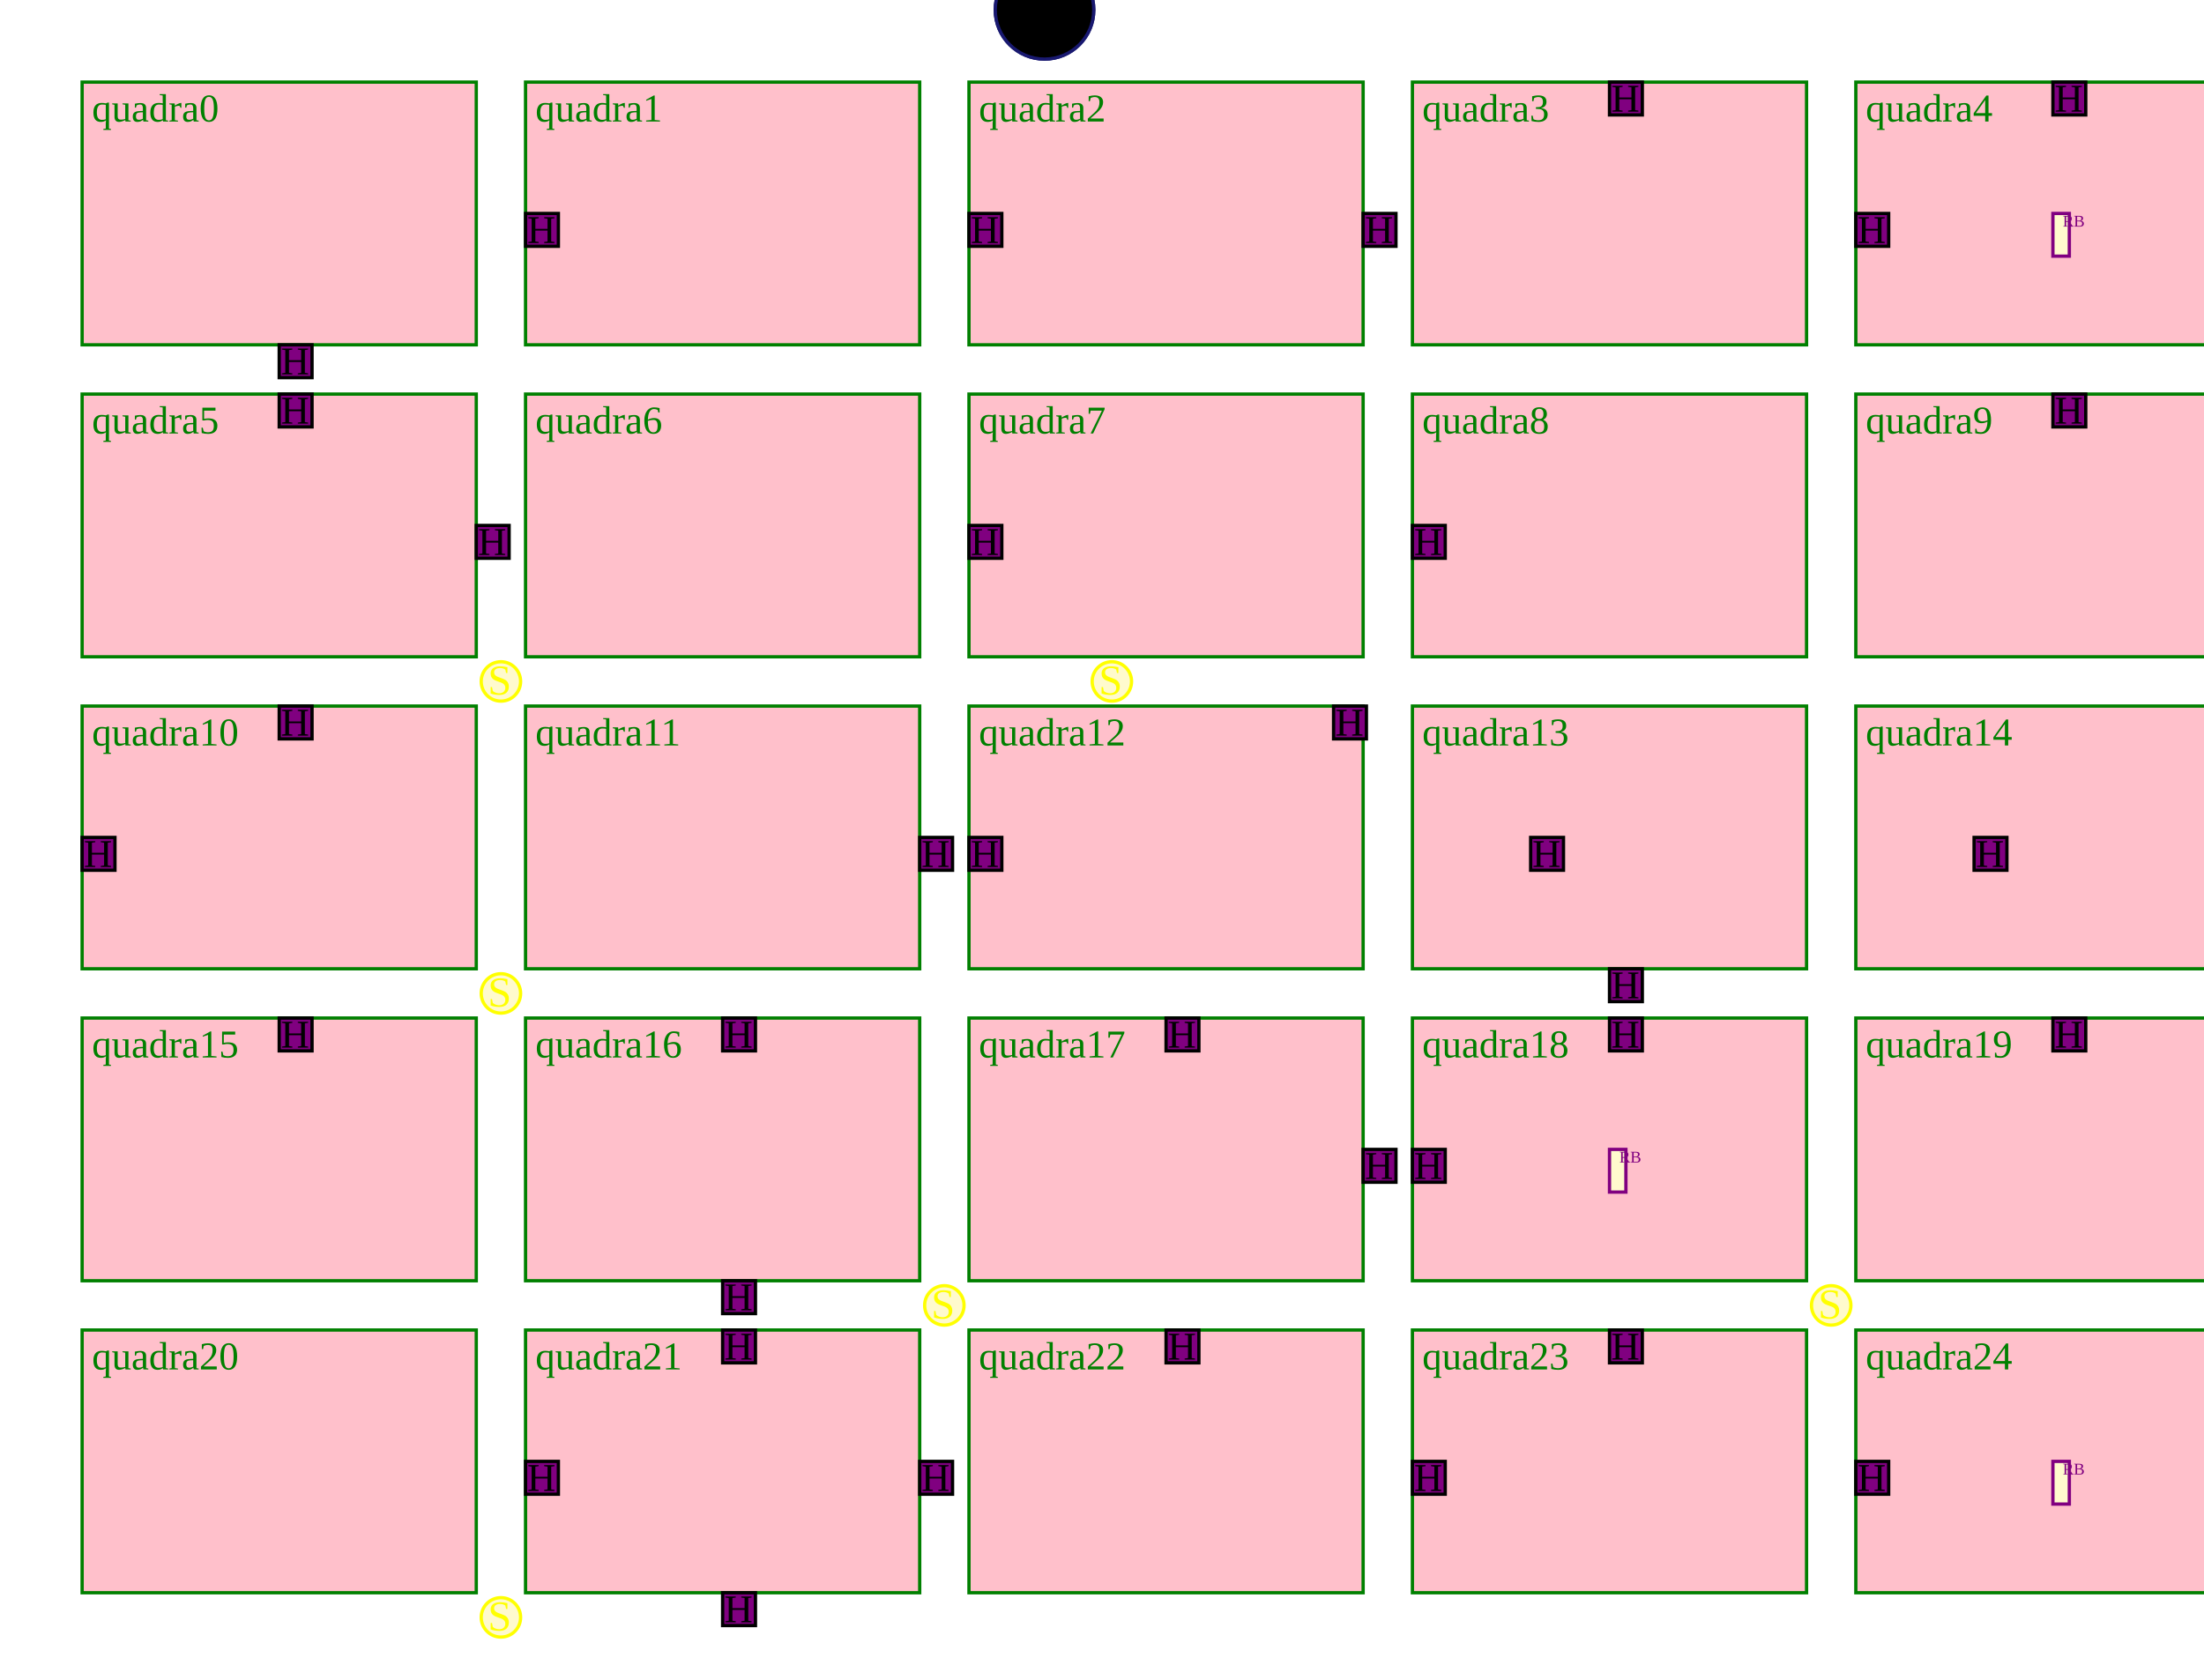
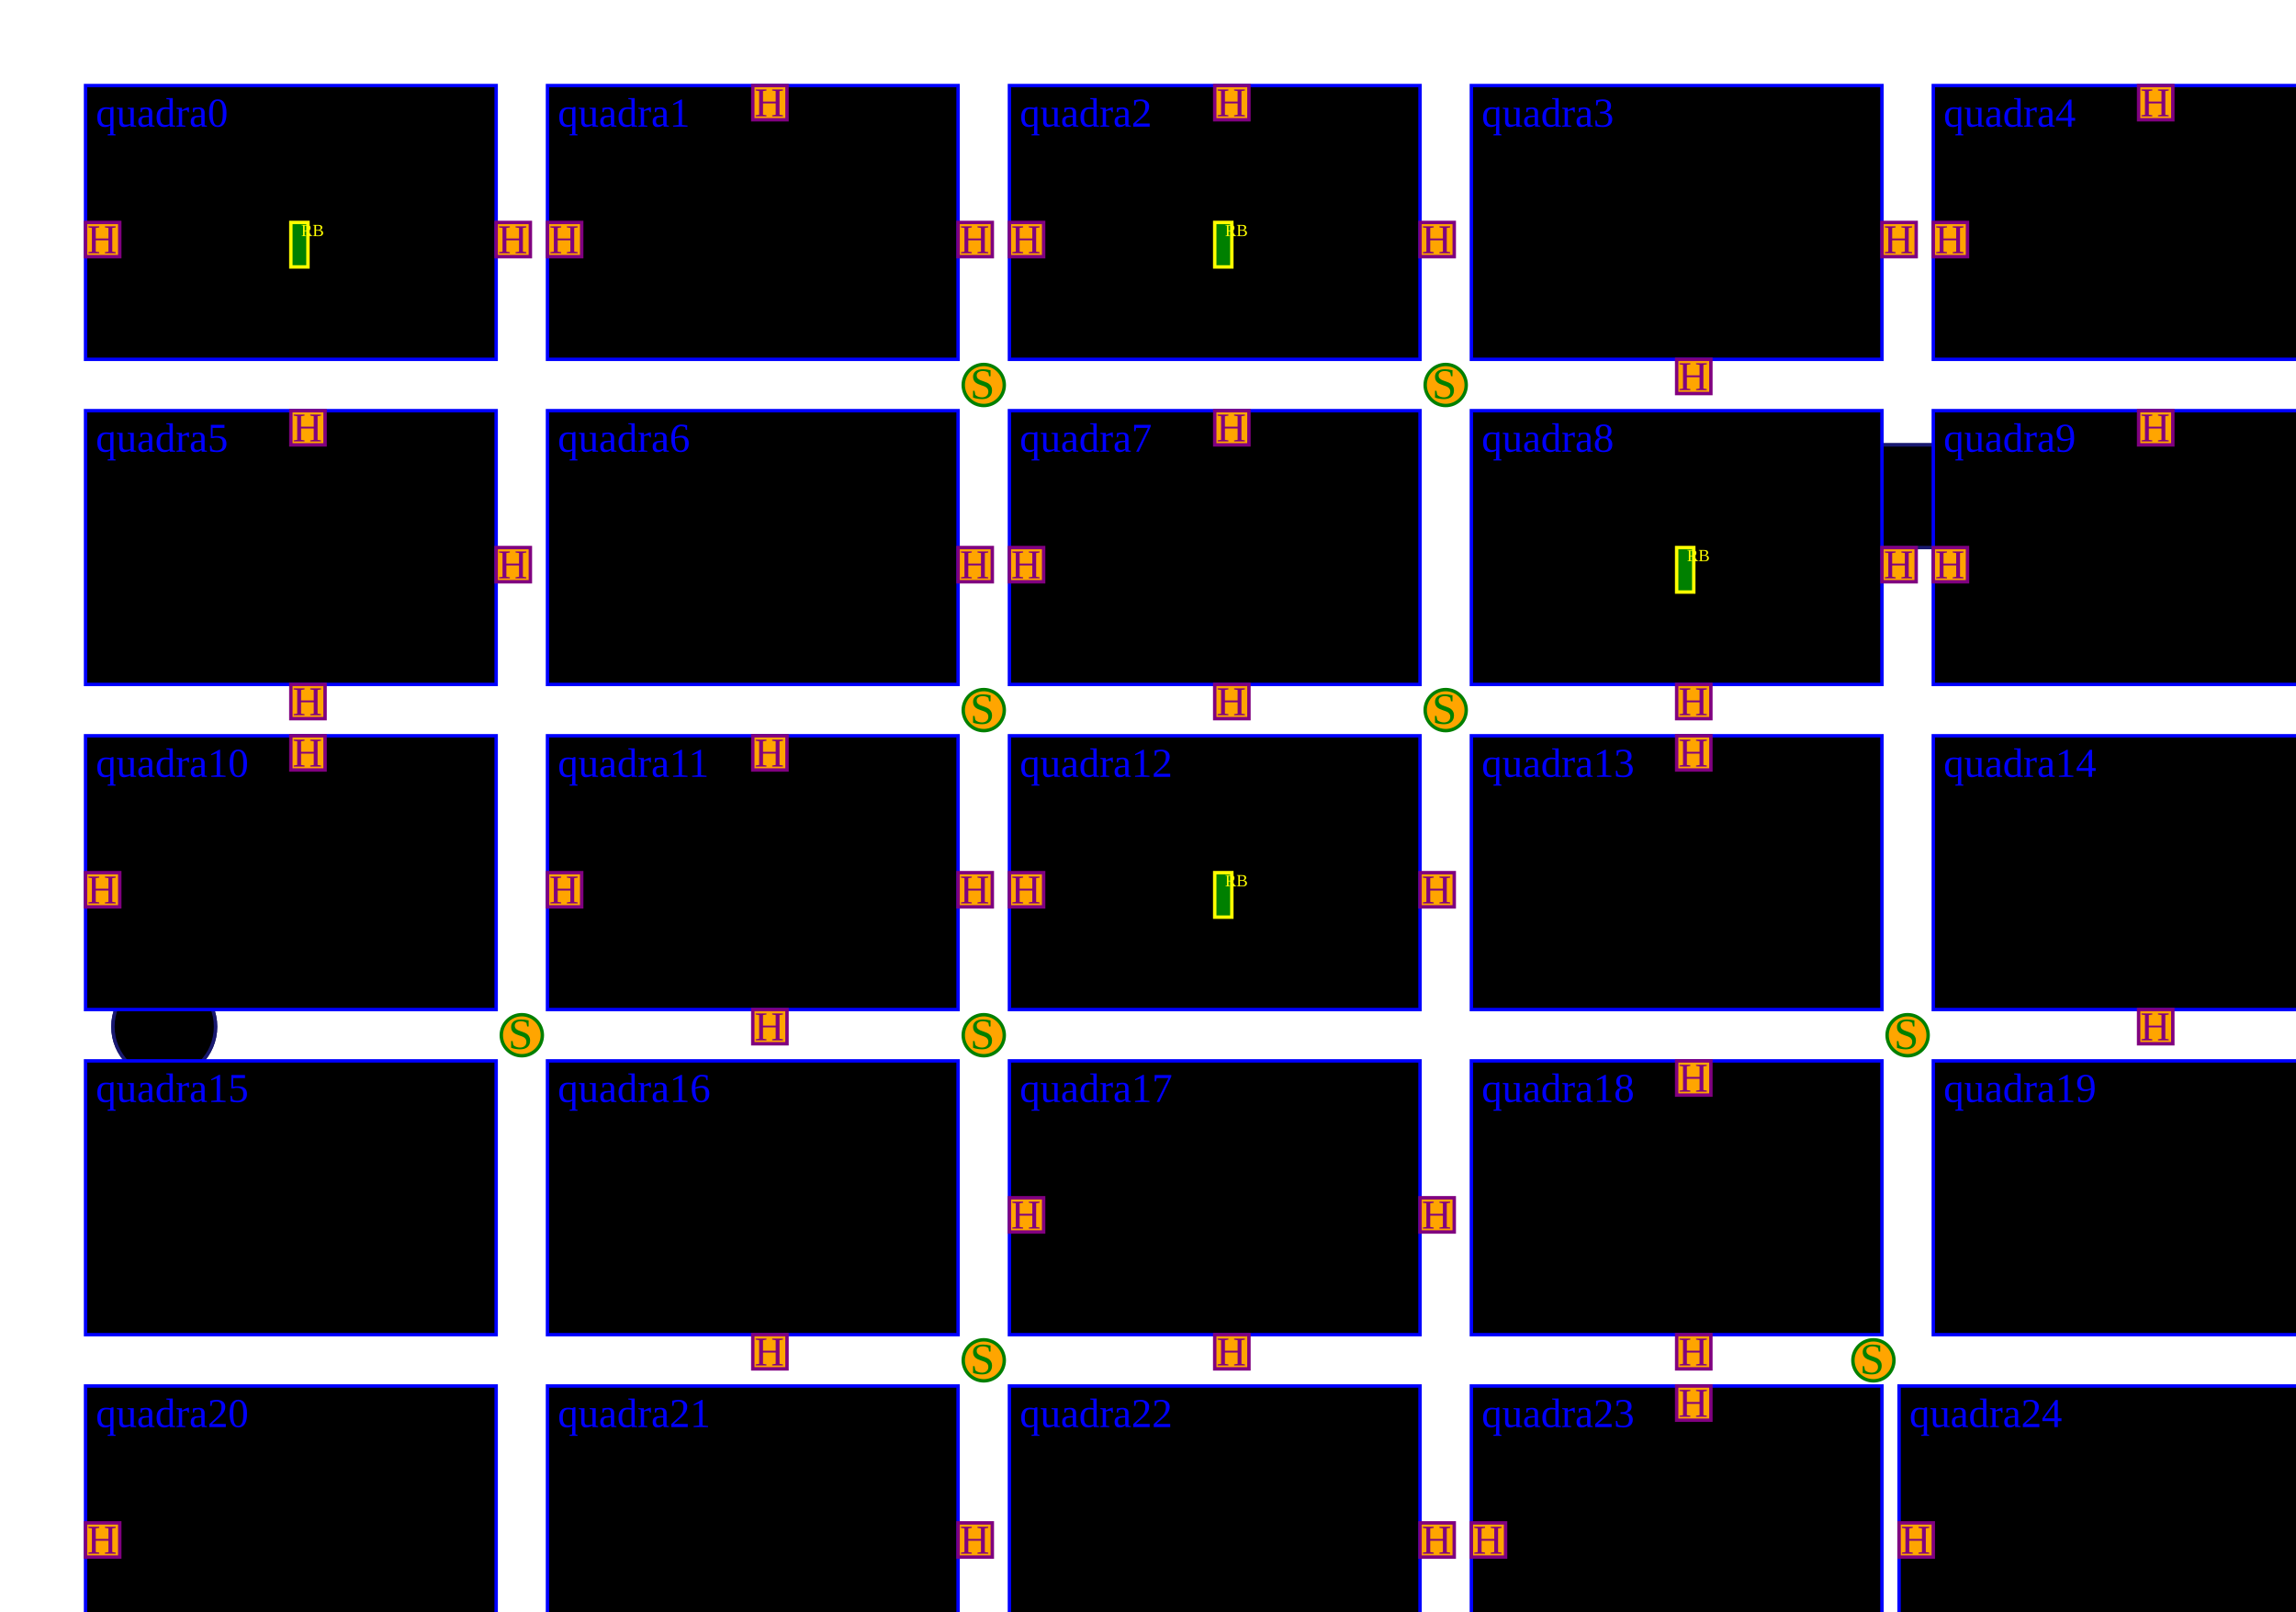
<svg>
-   <circle cx="318" cy="3" r="15" fill="black" stroke="midnightblue" stroke-width="1" />
-   <rect x="28" y="141" width="30" height="30" fill="black" stroke="midnightblue" stroke-width="1" />
-   <circle cx="318" cy="3" r="15" fill="black" stroke="midnightblue" stroke-width="1" />
-   <rect x="28" y="141" width="30" height="30" fill="black" stroke="midnightblue" stroke-width="1" />
-   <rect x="25" y="25" width="120" height="80" fill="pink" stroke="green" stroke-width="1" />
-   <text x="28" y="37" font-size="12" fill="green"> quadra0 </text>
-   <rect x="160" y="25" width="120" height="80" fill="pink" stroke="green" stroke-width="1" />
-   <text x="163" y="37" font-size="12" fill="green"> quadra1 </text>
-   <rect x="295" y="25" width="120" height="80" fill="pink" stroke="green" stroke-width="1" />
-   <text x="298" y="37" font-size="12" fill="green"> quadra2 </text>
-   <rect x="430" y="25" width="120" height="80" fill="pink" stroke="green" stroke-width="1" />
-   <text x="433" y="37" font-size="12" fill="green"> quadra3 </text>
-   <rect x="565" y="25" width="120" height="80" fill="pink" stroke="green" stroke-width="1" />
-   <text x="568" y="37" font-size="12" fill="green"> quadra4 </text>
-   <rect x="25" y="120" width="120" height="80" fill="pink" stroke="green" stroke-width="1" />
-   <text x="28" y="132" font-size="12" fill="green"> quadra5 </text>
-   <rect x="160" y="120" width="120" height="80" fill="pink" stroke="green" stroke-width="1" />
-   <text x="163" y="132" font-size="12" fill="green"> quadra6 </text>
-   <rect x="295" y="120" width="120" height="80" fill="pink" stroke="green" stroke-width="1" />
-   <text x="298" y="132" font-size="12" fill="green"> quadra7 </text>
-   <rect x="430" y="120" width="120" height="80" fill="pink" stroke="green" stroke-width="1" />
-   <text x="433" y="132" font-size="12" fill="green"> quadra8 </text>
-   <rect x="565" y="120" width="120" height="80" fill="pink" stroke="green" stroke-width="1" />
-   <text x="568" y="132" font-size="12" fill="green"> quadra9 </text>
-   <rect x="25" y="215" width="120" height="80" fill="pink" stroke="green" stroke-width="1" />
-   <text x="28" y="227" font-size="12" fill="green"> quadra10 </text>
-   <rect x="160" y="215" width="120" height="80" fill="pink" stroke="green" stroke-width="1" />
-   <text x="163" y="227" font-size="12" fill="green"> quadra11 </text>
-   <rect x="295" y="215" width="120" height="80" fill="pink" stroke="green" stroke-width="1" />
-   <text x="298" y="227" font-size="12" fill="green"> quadra12 </text>
-   <rect x="430" y="215" width="120" height="80" fill="pink" stroke="green" stroke-width="1" />
-   <text x="433" y="227" font-size="12" fill="green"> quadra13 </text>
-   <rect x="565" y="215" width="120" height="80" fill="pink" stroke="green" stroke-width="1" />
-   <text x="568" y="227" font-size="12" fill="green"> quadra14 </text>
-   <rect x="25" y="310" width="120" height="80" fill="pink" stroke="green" stroke-width="1" />
-   <text x="28" y="322" font-size="12" fill="green"> quadra15 </text>
-   <rect x="160" y="310" width="120" height="80" fill="pink" stroke="green" stroke-width="1" />
-   <text x="163" y="322" font-size="12" fill="green"> quadra16 </text>
-   <rect x="295" y="310" width="120" height="80" fill="pink" stroke="green" stroke-width="1" />
-   <text x="298" y="322" font-size="12" fill="green"> quadra17 </text>
-   <rect x="430" y="310" width="120" height="80" fill="pink" stroke="green" stroke-width="1" />
-   <text x="433" y="322" font-size="12" fill="green"> quadra18 </text>
-   <rect x="565" y="310" width="120" height="80" fill="pink" stroke="green" stroke-width="1" />
-   <text x="568" y="322" font-size="12" fill="green"> quadra19 </text>
-   <rect x="25" y="405" width="120" height="80" fill="pink" stroke="green" stroke-width="1" />
-   <text x="28" y="417" font-size="12" fill="green"> quadra20 </text>
-   <rect x="160" y="405" width="120" height="80" fill="pink" stroke="green" stroke-width="1" />
-   <text x="163" y="417" font-size="12" fill="green"> quadra21 </text>
-   <rect x="295" y="405" width="120" height="80" fill="pink" stroke="green" stroke-width="1" />
-   <text x="298" y="417" font-size="12" fill="green"> quadra22 </text>
-   <rect x="430" y="405" width="120" height="80" fill="pink" stroke="green" stroke-width="1" />
-   <text x="433" y="417" font-size="12" fill="green"> quadra23 </text>
-   <rect x="565" y="405" width="120" height="80" fill="pink" stroke="green" stroke-width="1" />
-   <text x="568" y="417" font-size="12" fill="green"> quadra24 </text>
-   <rect x="85" y="105" width="10" height="10" fill="purple" stroke="black" stroke-width="1" />
-   <text x="85.5" y="114" font-size="12" fill="black"> H </text>
-   <rect x="160" y="65" width="10" height="10" fill="purple" stroke="black" stroke-width="1" />
-   <text x="160.5" y="74" font-size="12" fill="black"> H </text>
-   <rect x="415" y="65" width="10" height="10" fill="purple" stroke="black" stroke-width="1" />
-   <text x="415.5" y="74" font-size="12" fill="black"> H </text>
-   <rect x="295" y="65" width="10" height="10" fill="purple" stroke="black" stroke-width="1" />
-   <text x="295.5" y="74" font-size="12" fill="black"> H </text>
-   <rect x="490" y="25" width="10" height="10" fill="purple" stroke="black" stroke-width="1" />
-   <text x="490.5" y="34" font-size="12" fill="black"> H </text>
-   <rect x="625" y="25" width="10" height="10" fill="purple" stroke="black" stroke-width="1" />
-   <text x="625.5" y="34" font-size="12" fill="black"> H </text>
-   <rect x="685" y="65" width="10" height="10" fill="purple" stroke="black" stroke-width="1" />
-   <text x="685.5" y="74" font-size="12" fill="black"> H </text>
-   <rect x="565" y="65" width="10" height="10" fill="purple" stroke="black" stroke-width="1" />
-   <text x="565.5" y="74" font-size="12" fill="black"> H </text>
-   <rect x="85" y="120" width="10" height="10" fill="purple" stroke="black" stroke-width="1" />
-   <text x="85.5" y="129" font-size="12" fill="black"> H </text>
-   <rect x="145" y="160" width="10" height="10" fill="purple" stroke="black" stroke-width="1" />
-   <text x="145.5" y="169" font-size="12" fill="black"> H </text>
-   <rect x="295" y="160" width="10" height="10" fill="purple" stroke="black" stroke-width="1" />
-   <text x="295.5" y="169" font-size="12" fill="black"> H </text>
-   <rect x="430" y="160" width="10" height="10" fill="purple" stroke="black" stroke-width="1" />
-   <text x="430.5" y="169" font-size="12" fill="black"> H </text>
-   <rect x="625" y="120" width="10" height="10" fill="purple" stroke="black" stroke-width="1" />
-   <text x="625.5" y="129" font-size="12" fill="black"> H </text>
-   <rect x="85" y="215" width="10" height="10" fill="purple" stroke="black" stroke-width="1" />
-   <text x="85.5" y="224" font-size="12" fill="black"> H </text>
-   <rect x="25" y="255" width="10" height="10" fill="purple" stroke="black" stroke-width="1" />
-   <text x="25.5" y="264" font-size="12" fill="black"> H </text>
-   <rect x="280" y="255" width="10" height="10" fill="purple" stroke="black" stroke-width="1" />
-   <text x="280.5" y="264" font-size="12" fill="black"> H </text>
-   <rect x="295" y="255" width="10" height="10" fill="purple" stroke="black" stroke-width="1" />
-   <text x="295.5" y="264" font-size="12" fill="black"> H </text>
-   <rect x="406" y="215" width="10" height="10" fill="purple" stroke="black" stroke-width="1" />
-   <text x="406.5" y="224" font-size="12" fill="black"> H </text>
-   <rect x="466" y="255" width="10" height="10" fill="purple" stroke="black" stroke-width="1" />
-   <text x="466.5" y="264" font-size="12" fill="black"> H </text>
-   <rect x="490" y="295" width="10" height="10" fill="purple" stroke="black" stroke-width="1" />
-   <text x="490.5" y="304" font-size="12" fill="black"> H </text>
-   <rect x="601" y="255" width="10" height="10" fill="purple" stroke="black" stroke-width="1" />
-   <text x="601.5" y="264" font-size="12" fill="black"> H </text>
-   <rect x="85" y="310" width="10" height="10" fill="purple" stroke="black" stroke-width="1" />
-   <text x="85.5" y="319" font-size="12" fill="black"> H </text>
-   <rect x="220" y="310" width="10" height="10" fill="purple" stroke="black" stroke-width="1" />
-   <text x="220.5" y="319" font-size="12" fill="black"> H </text>
-   <rect x="220" y="390" width="10" height="10" fill="purple" stroke="black" stroke-width="1" />
-   <text x="220.5" y="399" font-size="12" fill="black"> H </text>
-   <rect x="355" y="310" width="10" height="10" fill="purple" stroke="black" stroke-width="1" />
-   <text x="355.5" y="319" font-size="12" fill="black"> H </text>
-   <rect x="415" y="350" width="10" height="10" fill="purple" stroke="black" stroke-width="1" />
-   <text x="415.5" y="359" font-size="12" fill="black"> H </text>
-   <rect x="490" y="310" width="10" height="10" fill="purple" stroke="black" stroke-width="1" />
-   <text x="490.5" y="319" font-size="12" fill="black"> H </text>
-   <rect x="430" y="350" width="10" height="10" fill="purple" stroke="black" stroke-width="1" />
-   <text x="430.5" y="359" font-size="12" fill="black"> H </text>
-   <rect x="625" y="310" width="10" height="10" fill="purple" stroke="black" stroke-width="1" />
-   <text x="625.5" y="319" font-size="12" fill="black"> H </text>
-   <rect x="220" y="405" width="10" height="10" fill="purple" stroke="black" stroke-width="1" />
-   <text x="220.5" y="414" font-size="12" fill="black"> H </text>
-   <rect x="280" y="445" width="10" height="10" fill="purple" stroke="black" stroke-width="1" />
-   <text x="280.5" y="454" font-size="12" fill="black"> H </text>
-   <rect x="220" y="485" width="10" height="10" fill="purple" stroke="black" stroke-width="1" />
-   <text x="220.5" y="494" font-size="12" fill="black"> H </text>
-   <rect x="160" y="445" width="10" height="10" fill="purple" stroke="black" stroke-width="1" />
-   <text x="160.5" y="454" font-size="12" fill="black"> H </text>
-   <rect x="355" y="405" width="10" height="10" fill="purple" stroke="black" stroke-width="1" />
-   <text x="355.5" y="414" font-size="12" fill="black"> H </text>
-   <rect x="490" y="405" width="10" height="10" fill="purple" stroke="black" stroke-width="1" />
-   <text x="490.5" y="414" font-size="12" fill="black"> H </text>
-   <rect x="430" y="445" width="10" height="10" fill="purple" stroke="black" stroke-width="1" />
-   <text x="430.5" y="454" font-size="12" fill="black"> H </text>
-   <rect x="565" y="445" width="10" height="10" fill="purple" stroke="black" stroke-width="1" />
-   <text x="565.5" y="454" font-size="12" fill="black"> H </text>
-   <circle cx="152.5" cy="207.5" r="6" fill="lemonchiffon" stroke="yellow" stroke-width="1" />
-   <text x="148.5" y="211.5" font-size="13" fill="yellow"> S </text>
-   <circle cx="338.5" cy="207.5" r="6" fill="lemonchiffon" stroke="yellow" stroke-width="1" />
-   <text x="334.5" y="211.5" font-size="13" fill="yellow"> S </text>
-   <circle cx="152.5" cy="302.5" r="6" fill="lemonchiffon" stroke="yellow" stroke-width="1" />
-   <text x="148.5" y="306.5" font-size="13" fill="yellow"> S </text>
-   <circle cx="287.5" cy="397.5" r="6" fill="lemonchiffon" stroke="yellow" stroke-width="1" />
-   <text x="283.5" y="401.5" font-size="13" fill="yellow"> S </text>
-   <circle cx="557.5" cy="397.5" r="6" fill="lemonchiffon" stroke="yellow" stroke-width="1" />
-   <text x="553.5" y="401.5" font-size="13" fill="yellow"> S </text>
-   <circle cx="152.5" cy="492.5" r="6" fill="lemonchiffon" stroke="yellow" stroke-width="1" />
-   <text x="148.5" y="496.5" font-size="13" fill="yellow"> S </text>
-   <rect x="625" y="65" width="5" height="13" fill="lemonchiffon" stroke="purple" stroke-width="1" />
-   <text x="628" y="69" font-size="5" fill="purple"> RB </text>
-   <rect x="490" y="350" width="5" height="13" fill="lemonchiffon" stroke="purple" stroke-width="1" />
-   <text x="493" y="354" font-size="5" fill="purple"> RB </text>
-   <rect x="625" y="445" width="5" height="13" fill="lemonchiffon" stroke="purple" stroke-width="1" />
-   <text x="628" y="449" font-size="5" fill="purple"> RB </text>
+   <circle cx="48" cy="300" r="15" fill="black" stroke="midnightblue" stroke-width="1" />
+   <rect x="544" y="130" width="30" height="30" fill="black" stroke="midnightblue" stroke-width="1" />
+   <circle cx="48" cy="300" r="15" fill="black" stroke="midnightblue" stroke-width="1" />
+   <rect x="544" y="130" width="30" height="30" fill="black" stroke="midnightblue" stroke-width="1" />
+   <rect x="25" y="25" width="120" height="80" fill="black" stroke="blue" stroke-width="1" />
+   <text x="28" y="37" font-size="12" fill="blue"> quadra0 </text>
+   <rect x="160" y="25" width="120" height="80" fill="black" stroke="blue" stroke-width="1" />
+   <text x="163" y="37" font-size="12" fill="blue"> quadra1 </text>
+   <rect x="295" y="25" width="120" height="80" fill="black" stroke="blue" stroke-width="1" />
+   <text x="298" y="37" font-size="12" fill="blue"> quadra2 </text>
+   <rect x="430" y="25" width="120" height="80" fill="black" stroke="blue" stroke-width="1" />
+   <text x="433" y="37" font-size="12" fill="blue"> quadra3 </text>
+   <rect x="565" y="25" width="120" height="80" fill="black" stroke="blue" stroke-width="1" />
+   <text x="568" y="37" font-size="12" fill="blue"> quadra4 </text>
+   <rect x="25" y="120" width="120" height="80" fill="black" stroke="blue" stroke-width="1" />
+   <text x="28" y="132" font-size="12" fill="blue"> quadra5 </text>
+   <rect x="160" y="120" width="120" height="80" fill="black" stroke="blue" stroke-width="1" />
+   <text x="163" y="132" font-size="12" fill="blue"> quadra6 </text>
+   <rect x="295" y="120" width="120" height="80" fill="black" stroke="blue" stroke-width="1" />
+   <text x="298" y="132" font-size="12" fill="blue"> quadra7 </text>
+   <rect x="430" y="120" width="120" height="80" fill="black" stroke="blue" stroke-width="1" />
+   <text x="433" y="132" font-size="12" fill="blue"> quadra8 </text>
+   <rect x="565" y="120" width="120" height="80" fill="black" stroke="blue" stroke-width="1" />
+   <text x="568" y="132" font-size="12" fill="blue"> quadra9 </text>
+   <rect x="25" y="215" width="120" height="80" fill="black" stroke="blue" stroke-width="1" />
+   <text x="28" y="227" font-size="12" fill="blue"> quadra10 </text>
+   <rect x="160" y="215" width="120" height="80" fill="black" stroke="blue" stroke-width="1" />
+   <text x="163" y="227" font-size="12" fill="blue"> quadra11 </text>
+   <rect x="295" y="215" width="120" height="80" fill="black" stroke="blue" stroke-width="1" />
+   <text x="298" y="227" font-size="12" fill="blue"> quadra12 </text>
+   <rect x="430" y="215" width="120" height="80" fill="black" stroke="blue" stroke-width="1" />
+   <text x="433" y="227" font-size="12" fill="blue"> quadra13 </text>
+   <rect x="565" y="215" width="120" height="80" fill="black" stroke="blue" stroke-width="1" />
+   <text x="568" y="227" font-size="12" fill="blue"> quadra14 </text>
+   <rect x="25" y="310" width="120" height="80" fill="black" stroke="blue" stroke-width="1" />
+   <text x="28" y="322" font-size="12" fill="blue"> quadra15 </text>
+   <rect x="160" y="310" width="120" height="80" fill="black" stroke="blue" stroke-width="1" />
+   <text x="163" y="322" font-size="12" fill="blue"> quadra16 </text>
+   <rect x="295" y="310" width="120" height="80" fill="black" stroke="blue" stroke-width="1" />
+   <text x="298" y="322" font-size="12" fill="blue"> quadra17 </text>
+   <rect x="430" y="310" width="120" height="80" fill="black" stroke="blue" stroke-width="1" />
+   <text x="433" y="322" font-size="12" fill="blue"> quadra18 </text>
+   <rect x="565" y="310" width="120" height="80" fill="black" stroke="blue" stroke-width="1" />
+   <text x="568" y="322" font-size="12" fill="blue"> quadra19 </text>
+   <rect x="25" y="405" width="120" height="80" fill="black" stroke="blue" stroke-width="1" />
+   <text x="28" y="417" font-size="12" fill="blue"> quadra20 </text>
+   <rect x="160" y="405" width="120" height="80" fill="black" stroke="blue" stroke-width="1" />
+   <text x="163" y="417" font-size="12" fill="blue"> quadra21 </text>
+   <rect x="295" y="405" width="120" height="80" fill="black" stroke="blue" stroke-width="1" />
+   <text x="298" y="417" font-size="12" fill="blue"> quadra22 </text>
+   <rect x="430" y="405" width="120" height="80" fill="black" stroke="blue" stroke-width="1" />
+   <text x="433" y="417" font-size="12" fill="blue"> quadra23 </text>
+   <rect x="555" y="405" width="120" height="80" fill="black" stroke="blue" stroke-width="1" />
+   <text x="558" y="417" font-size="12" fill="blue"> quadra24 </text>
+   <rect x="145" y="65" width="10" height="10" fill="orange" stroke="purple" stroke-width="1" />
+   <text x="145.5" y="74" font-size="12" fill="purple"> H </text>
+   <rect x="25" y="65" width="10" height="10" fill="orange" stroke="purple" stroke-width="1" />
+   <text x="25.5" y="74" font-size="12" fill="purple"> H </text>
+   <rect x="220" y="25" width="10" height="10" fill="orange" stroke="purple" stroke-width="1" />
+   <text x="220.5" y="34" font-size="12" fill="purple"> H </text>
+   <rect x="280" y="65" width="10" height="10" fill="orange" stroke="purple" stroke-width="1" />
+   <text x="280.5" y="74" font-size="12" fill="purple"> H </text>
+   <rect x="160" y="65" width="10" height="10" fill="orange" stroke="purple" stroke-width="1" />
+   <text x="160.5" y="74" font-size="12" fill="purple"> H </text>
+   <rect x="355" y="25" width="10" height="10" fill="orange" stroke="purple" stroke-width="1" />
+   <text x="355.5" y="34" font-size="12" fill="purple"> H </text>
+   <rect x="415" y="65" width="10" height="10" fill="orange" stroke="purple" stroke-width="1" />
+   <text x="415.5" y="74" font-size="12" fill="purple"> H </text>
+   <rect x="295" y="65" width="10" height="10" fill="orange" stroke="purple" stroke-width="1" />
+   <text x="295.5" y="74" font-size="12" fill="purple"> H </text>
+   <rect x="550" y="65" width="10" height="10" fill="orange" stroke="purple" stroke-width="1" />
+   <text x="550.5" y="74" font-size="12" fill="purple"> H </text>
+   <rect x="490" y="105" width="10" height="10" fill="orange" stroke="purple" stroke-width="1" />
+   <text x="490.5" y="114" font-size="12" fill="purple"> H </text>
+   <rect x="625" y="25" width="10" height="10" fill="orange" stroke="purple" stroke-width="1" />
+   <text x="625.5" y="34" font-size="12" fill="purple"> H </text>
+   <rect x="685" y="65" width="10" height="10" fill="orange" stroke="purple" stroke-width="1" />
+   <text x="685.5" y="74" font-size="12" fill="purple"> H </text>
+   <rect x="565" y="65" width="10" height="10" fill="orange" stroke="purple" stroke-width="1" />
+   <text x="565.5" y="74" font-size="12" fill="purple"> H </text>
+   <rect x="85" y="120" width="10" height="10" fill="orange" stroke="purple" stroke-width="1" />
+   <text x="85.5" y="129" font-size="12" fill="purple"> H </text>
+   <rect x="145" y="160" width="10" height="10" fill="orange" stroke="purple" stroke-width="1" />
+   <text x="145.5" y="169" font-size="12" fill="purple"> H </text>
+   <rect x="85" y="200" width="10" height="10" fill="orange" stroke="purple" stroke-width="1" />
+   <text x="85.5" y="209" font-size="12" fill="purple"> H </text>
+   <rect x="280" y="160" width="10" height="10" fill="orange" stroke="purple" stroke-width="1" />
+   <text x="280.5" y="169" font-size="12" fill="purple"> H </text>
+   <rect x="355" y="120" width="10" height="10" fill="orange" stroke="purple" stroke-width="1" />
+   <text x="355.5" y="129" font-size="12" fill="purple"> H </text>
+   <rect x="355" y="200" width="10" height="10" fill="orange" stroke="purple" stroke-width="1" />
+   <text x="355.5" y="209" font-size="12" fill="purple"> H </text>
+   <rect x="295" y="160" width="10" height="10" fill="orange" stroke="purple" stroke-width="1" />
+   <text x="295.5" y="169" font-size="12" fill="purple"> H </text>
+   <rect x="550" y="160" width="10" height="10" fill="orange" stroke="purple" stroke-width="1" />
+   <text x="550.5" y="169" font-size="12" fill="purple"> H </text>
+   <rect x="490" y="200" width="10" height="10" fill="orange" stroke="purple" stroke-width="1" />
+   <text x="490.5" y="209" font-size="12" fill="purple"> H </text>
+   <rect x="625" y="120" width="10" height="10" fill="orange" stroke="purple" stroke-width="1" />
+   <text x="625.5" y="129" font-size="12" fill="purple"> H </text>
+   <rect x="565" y="160" width="10" height="10" fill="orange" stroke="purple" stroke-width="1" />
+   <text x="565.5" y="169" font-size="12" fill="purple"> H </text>
+   <rect x="85" y="215" width="10" height="10" fill="orange" stroke="purple" stroke-width="1" />
+   <text x="85.5" y="224" font-size="12" fill="purple"> H </text>
+   <rect x="25" y="255" width="10" height="10" fill="orange" stroke="purple" stroke-width="1" />
+   <text x="25.5" y="264" font-size="12" fill="purple"> H </text>
+   <rect x="220" y="215" width="10" height="10" fill="orange" stroke="purple" stroke-width="1" />
+   <text x="220.5" y="224" font-size="12" fill="purple"> H </text>
+   <rect x="280" y="255" width="10" height="10" fill="orange" stroke="purple" stroke-width="1" />
+   <text x="280.5" y="264" font-size="12" fill="purple"> H </text>
+   <rect x="220" y="295" width="10" height="10" fill="orange" stroke="purple" stroke-width="1" />
+   <text x="220.5" y="304" font-size="12" fill="purple"> H </text>
+   <rect x="160" y="255" width="10" height="10" fill="orange" stroke="purple" stroke-width="1" />
+   <text x="160.5" y="264" font-size="12" fill="purple"> H </text>
+   <rect x="415" y="255" width="10" height="10" fill="orange" stroke="purple" stroke-width="1" />
+   <text x="415.5" y="264" font-size="12" fill="purple"> H </text>
+   <rect x="295" y="255" width="10" height="10" fill="orange" stroke="purple" stroke-width="1" />
+   <text x="295.5" y="264" font-size="12" fill="purple"> H </text>
+   <rect x="490" y="215" width="10" height="10" fill="orange" stroke="purple" stroke-width="1" />
+   <text x="490.5" y="224" font-size="12" fill="purple"> H </text>
+   <rect x="625" y="295" width="10" height="10" fill="orange" stroke="purple" stroke-width="1" />
+   <text x="625.5" y="304" font-size="12" fill="purple"> H </text>
+   <rect x="220" y="390" width="10" height="10" fill="orange" stroke="purple" stroke-width="1" />
+   <text x="220.5" y="399" font-size="12" fill="purple"> H </text>
+   <rect x="415" y="350" width="10" height="10" fill="orange" stroke="purple" stroke-width="1" />
+   <text x="415.5" y="359" font-size="12" fill="purple"> H </text>
+   <rect x="355" y="390" width="10" height="10" fill="orange" stroke="purple" stroke-width="1" />
+   <text x="355.5" y="399" font-size="12" fill="purple"> H </text>
+   <rect x="295" y="350" width="10" height="10" fill="orange" stroke="purple" stroke-width="1" />
+   <text x="295.5" y="359" font-size="12" fill="purple"> H </text>
+   <rect x="490" y="310" width="10" height="10" fill="orange" stroke="purple" stroke-width="1" />
+   <text x="490.5" y="319" font-size="12" fill="purple"> H </text>
+   <rect x="490" y="390" width="10" height="10" fill="orange" stroke="purple" stroke-width="1" />
+   <text x="490.5" y="399" font-size="12" fill="purple"> H </text>
+   <rect x="675" y="350" width="10" height="10" fill="orange" stroke="purple" stroke-width="1" />
+   <text x="675.5" y="359" font-size="12" fill="purple"> H </text>
+   <rect x="85" y="485" width="10" height="10" fill="orange" stroke="purple" stroke-width="1" />
+   <text x="85.5" y="494" font-size="12" fill="purple"> H </text>
+   <rect x="25" y="445" width="10" height="10" fill="orange" stroke="purple" stroke-width="1" />
+   <text x="25.5" y="454" font-size="12" fill="purple"> H </text>
+   <rect x="280" y="445" width="10" height="10" fill="orange" stroke="purple" stroke-width="1" />
+   <text x="280.5" y="454" font-size="12" fill="purple"> H </text>
+   <rect x="415" y="445" width="10" height="10" fill="orange" stroke="purple" stroke-width="1" />
+   <text x="415.5" y="454" font-size="12" fill="purple"> H </text>
+   <rect x="490" y="405" width="10" height="10" fill="orange" stroke="purple" stroke-width="1" />
+   <text x="490.5" y="414" font-size="12" fill="purple"> H </text>
+   <rect x="490" y="485" width="10" height="10" fill="orange" stroke="purple" stroke-width="1" />
+   <text x="490.5" y="494" font-size="12" fill="purple"> H </text>
+   <rect x="430" y="445" width="10" height="10" fill="orange" stroke="purple" stroke-width="1" />
+   <text x="430.5" y="454" font-size="12" fill="purple"> H </text>
+   <rect x="555" y="445" width="10" height="10" fill="orange" stroke="purple" stroke-width="1" />
+   <text x="555.5" y="454" font-size="12" fill="purple"> H </text>
+   <circle cx="287.5" cy="112.5" r="6" fill="orange" stroke="green" stroke-width="1" />
+   <text x="283.5" y="116.5" font-size="13" fill="green"> S </text>
+   <circle cx="422.5" cy="112.5" r="6" fill="orange" stroke="green" stroke-width="1" />
+   <text x="418.5" y="116.5" font-size="13" fill="green"> S </text>
+   <circle cx="287.5" cy="207.5" r="6" fill="orange" stroke="green" stroke-width="1" />
+   <text x="283.5" y="211.5" font-size="13" fill="green"> S </text>
+   <circle cx="422.5" cy="207.5" r="6" fill="orange" stroke="green" stroke-width="1" />
+   <text x="418.5" y="211.5" font-size="13" fill="green"> S </text>
+   <circle cx="152.5" cy="302.5" r="6" fill="orange" stroke="green" stroke-width="1" />
+   <text x="148.5" y="306.5" font-size="13" fill="green"> S </text>
+   <circle cx="287.5" cy="302.5" r="6" fill="orange" stroke="green" stroke-width="1" />
+   <text x="283.5" y="306.5" font-size="13" fill="green"> S </text>
+   <circle cx="557.5" cy="302.5" r="6" fill="orange" stroke="green" stroke-width="1" />
+   <text x="553.5" y="306.5" font-size="13" fill="green"> S </text>
+   <circle cx="287.5" cy="397.5" r="6" fill="orange" stroke="green" stroke-width="1" />
+   <text x="283.5" y="401.5" font-size="13" fill="green"> S </text>
+   <circle cx="547.5" cy="397.5" r="6" fill="orange" stroke="green" stroke-width="1" />
+   <text x="543.5" y="401.5" font-size="13" fill="green"> S </text>
+   <rect x="85" y="65" width="5" height="13" fill="green" stroke="yellow" stroke-width="1" />
+   <text x="88" y="69" font-size="5" fill="yellow"> RB </text>
+   <rect x="355" y="65" width="5" height="13" fill="green" stroke="yellow" stroke-width="1" />
+   <text x="358" y="69" font-size="5" fill="yellow"> RB </text>
+   <rect x="490" y="160" width="5" height="13" fill="green" stroke="yellow" stroke-width="1" />
+   <text x="493" y="164" font-size="5" fill="yellow"> RB </text>
+   <rect x="355" y="255" width="5" height="13" fill="green" stroke="yellow" stroke-width="1" />
+   <text x="358" y="259" font-size="5" fill="yellow"> RB </text>
</svg>
